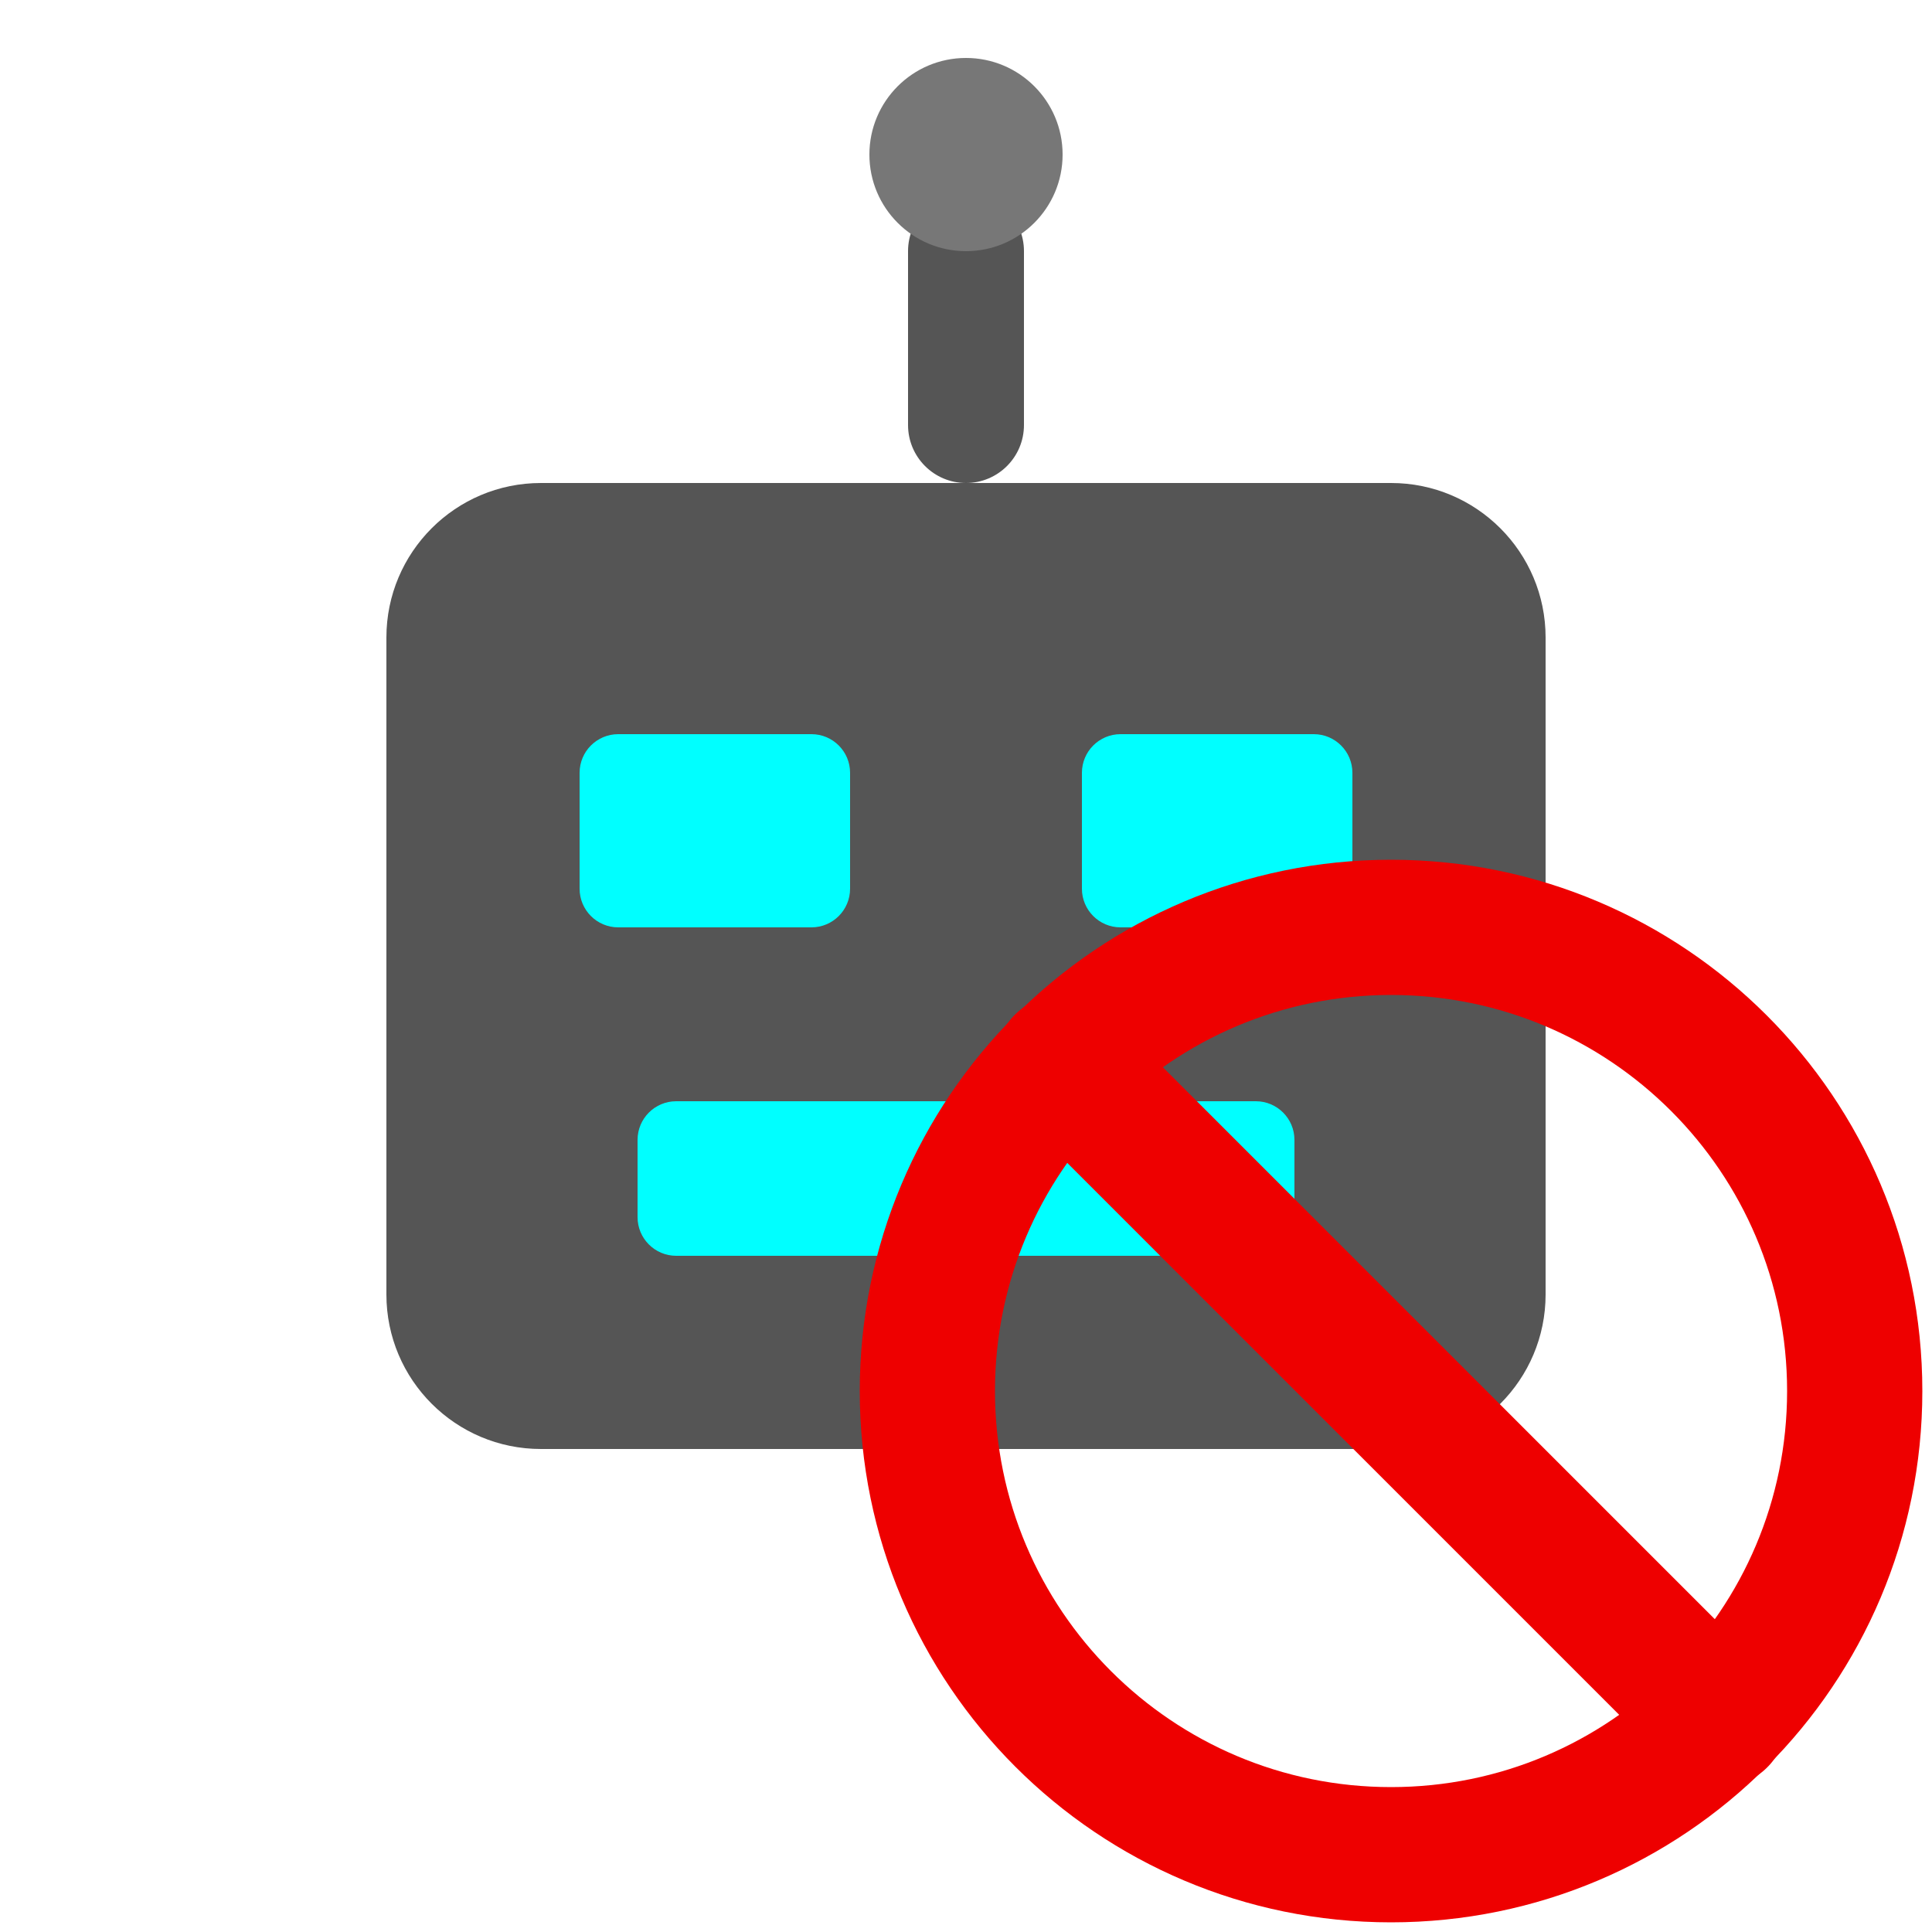
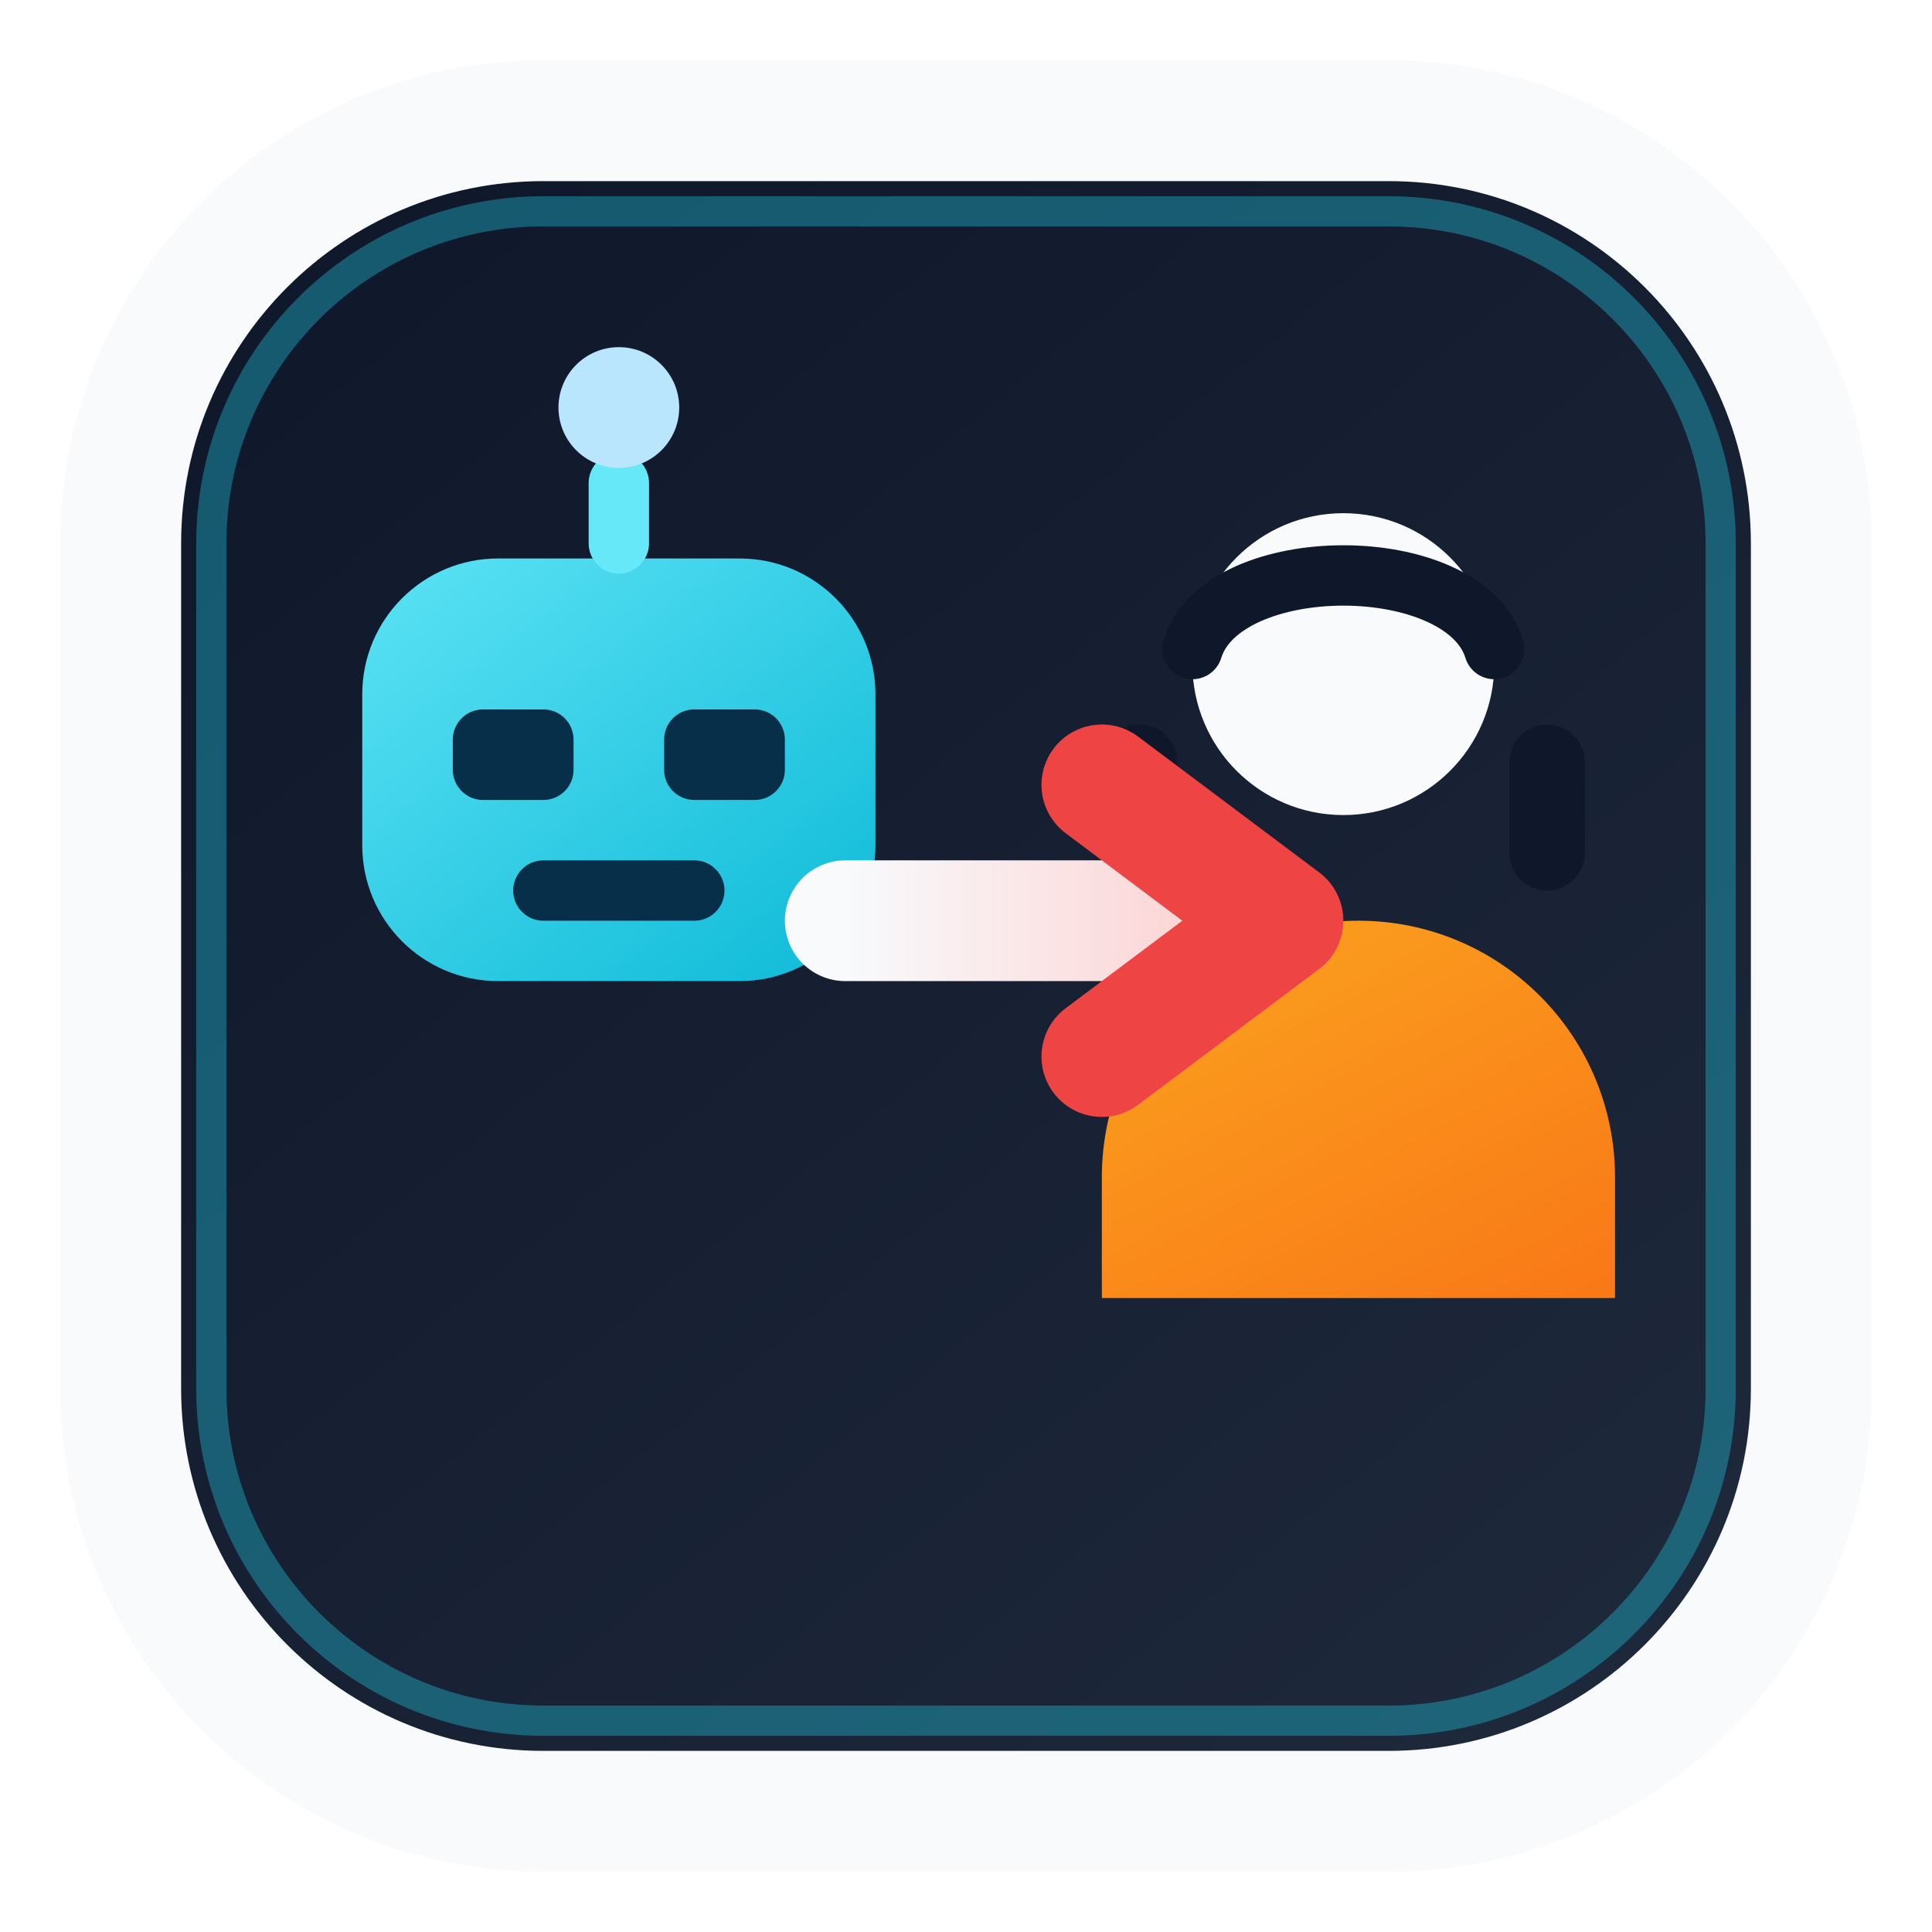
- <svg xmlns="http://www.w3.org/2000/svg" viewBox="0 0 100 100" width="100" height="100">
-   <rect x="20" y="25" width="60" height="50" rx="8" fill="#555" />
-   <rect x="30" y="38" width="14" height="10" rx="2" fill="#0ff" />
-   <rect x="56" y="38" width="14" height="10" rx="2" fill="#0ff" />
-   <rect x="33" y="57" width="34" height="8" rx="2" fill="#0ff" />
-   <rect x="47" y="10" width="6" height="15" rx="3" fill="#555" />
-   <circle cx="50" cy="8" r="5" fill="#777" />
-   <circle cx="72" cy="72" r="24" fill="none" stroke="#e00" stroke-width="7" />
-   <line x1="55" y1="55" x2="89" y2="89" stroke="#e00" stroke-width="7" stroke-linecap="round" />
+ <svg xmlns="http://www.w3.org/2000/svg" viewBox="0 0 128 128" width="128" height="128">
+   <defs>
+     <linearGradient id="bg" x1="20" y1="10" x2="108" y2="118" gradientUnits="userSpaceOnUse">
+       <stop offset="0" stop-color="#0f172a" />
+       <stop offset="1" stop-color="#1e293b" />
+     </linearGradient>
+     <linearGradient id="bot" x1="26" y1="28" x2="58" y2="70" gradientUnits="userSpaceOnUse">
+       <stop offset="0" stop-color="#67e8f9" />
+       <stop offset="1" stop-color="#06b6d4" />
+     </linearGradient>
+     <linearGradient id="human" x1="74" y1="34" x2="104" y2="92" gradientUnits="userSpaceOnUse">
+       <stop offset="0" stop-color="#fbbf24" />
+       <stop offset="1" stop-color="#f97316" />
+     </linearGradient>
+     <linearGradient id="arrow" x1="56" y1="61" x2="86" y2="61" gradientUnits="userSpaceOnUse">
+       <stop offset="0" stop-color="#f8fafc" />
+       <stop offset="1" stop-color="#fecaca" />
+     </linearGradient>
+   </defs>
+   <rect x="8" y="8" width="112" height="112" rx="28" fill="url(#bg)" />
+   <rect x="8" y="8" width="112" height="112" rx="28" fill="none" stroke="#f8fafc" stroke-width="8" />
+   <rect x="14" y="14" width="100" height="100" rx="22" fill="none" stroke="#22d3ee" stroke-opacity="0.35" stroke-width="2" />
+   <rect x="24" y="37" width="34" height="28" rx="9" fill="url(#bot)" />
+   <rect x="30" y="47" width="8" height="6" rx="2" fill="#082f49" />
+   <rect x="44" y="47" width="8" height="6" rx="2" fill="#082f49" />
+   <rect x="34" y="57" width="14" height="4" rx="2" fill="#082f49" />
+   <rect x="39" y="30" width="4" height="8" rx="2" fill="#67e8f9" />
+   <circle cx="41" cy="27" r="4" fill="#bae6fd" />
+   <circle cx="89" cy="44" r="10" fill="#f8fafc" />
+   <path d="M73 78c0-9.39 7.61-17 17-17s17 7.61 17 17v8H73z" fill="url(#human)" />
+   <path d="M79 43c2-6.5 18-6.5 20 0" fill="none" stroke="#0f172a" stroke-width="4" stroke-linecap="round" />
+   <rect x="73" y="48" width="5" height="11" rx="2.5" fill="#0f172a" />
+   <rect x="100" y="48" width="5" height="11" rx="2.5" fill="#0f172a" />
+   <path d="M56 61h24" fill="none" stroke="url(#arrow)" stroke-width="8" stroke-linecap="round" />
+   <path d="M73 52l12 9-12 9" fill="none" stroke="#ef4444" stroke-width="8" stroke-linecap="round" stroke-linejoin="round" />
</svg>
